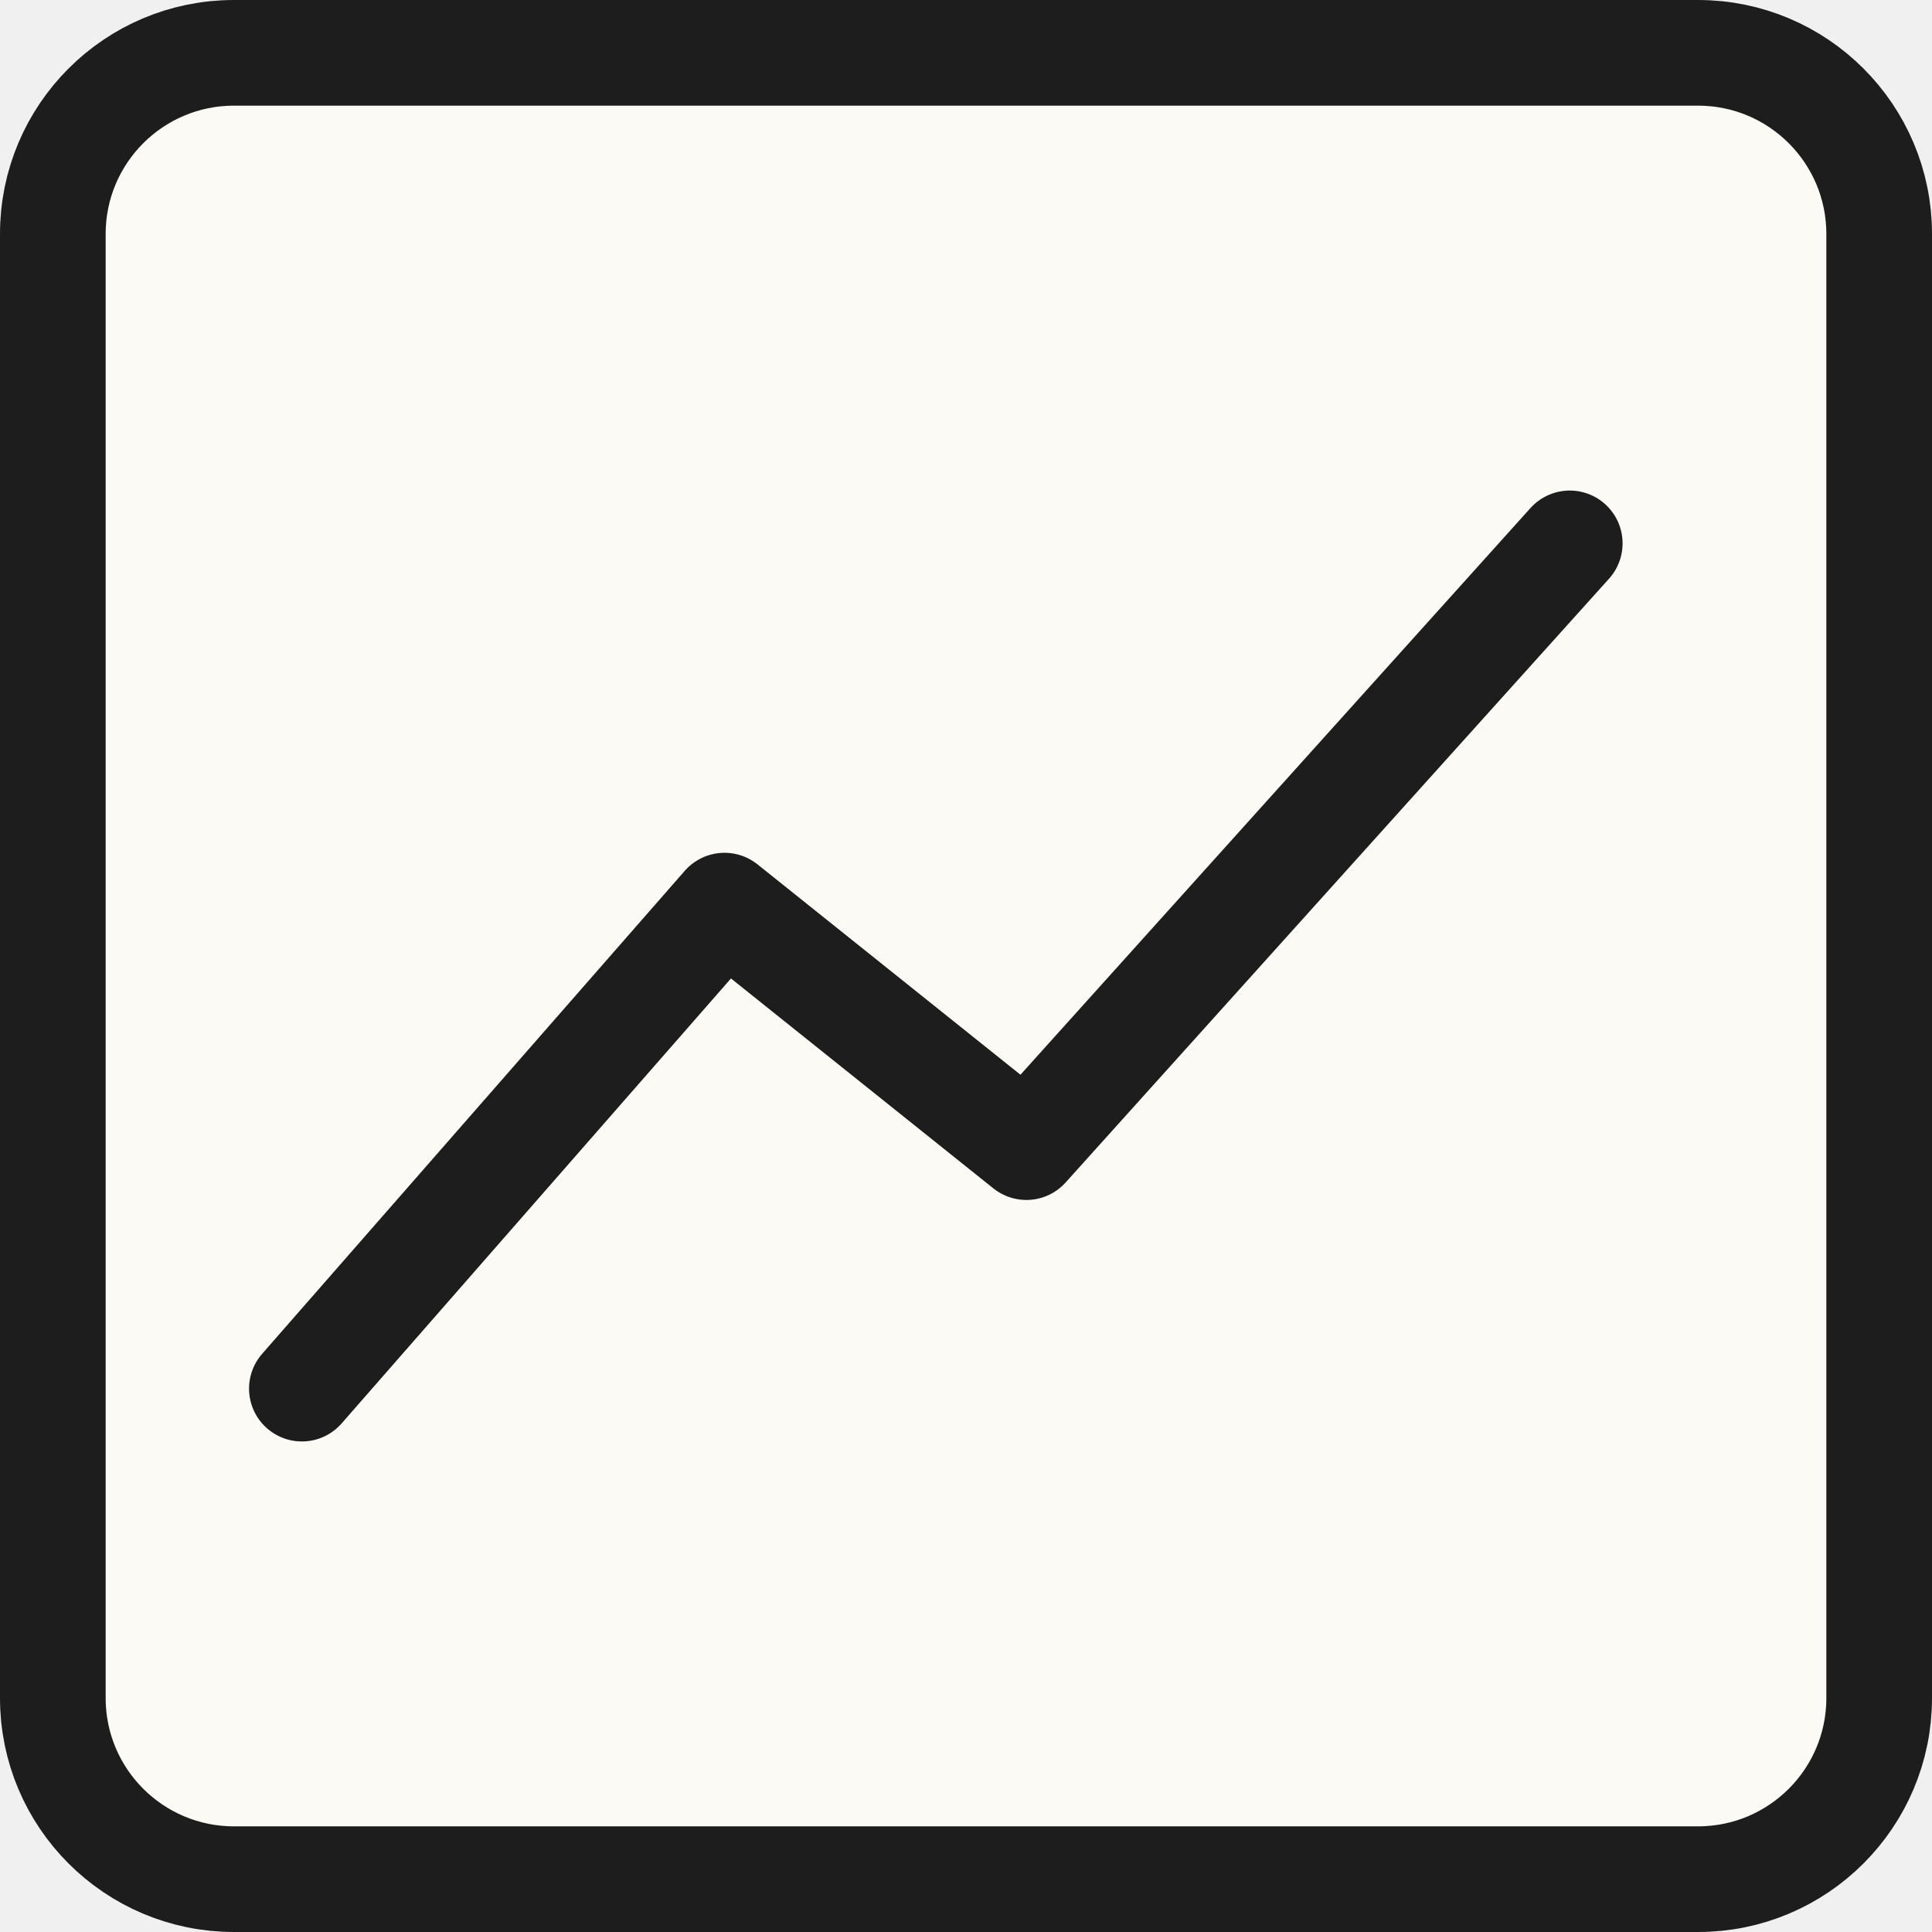
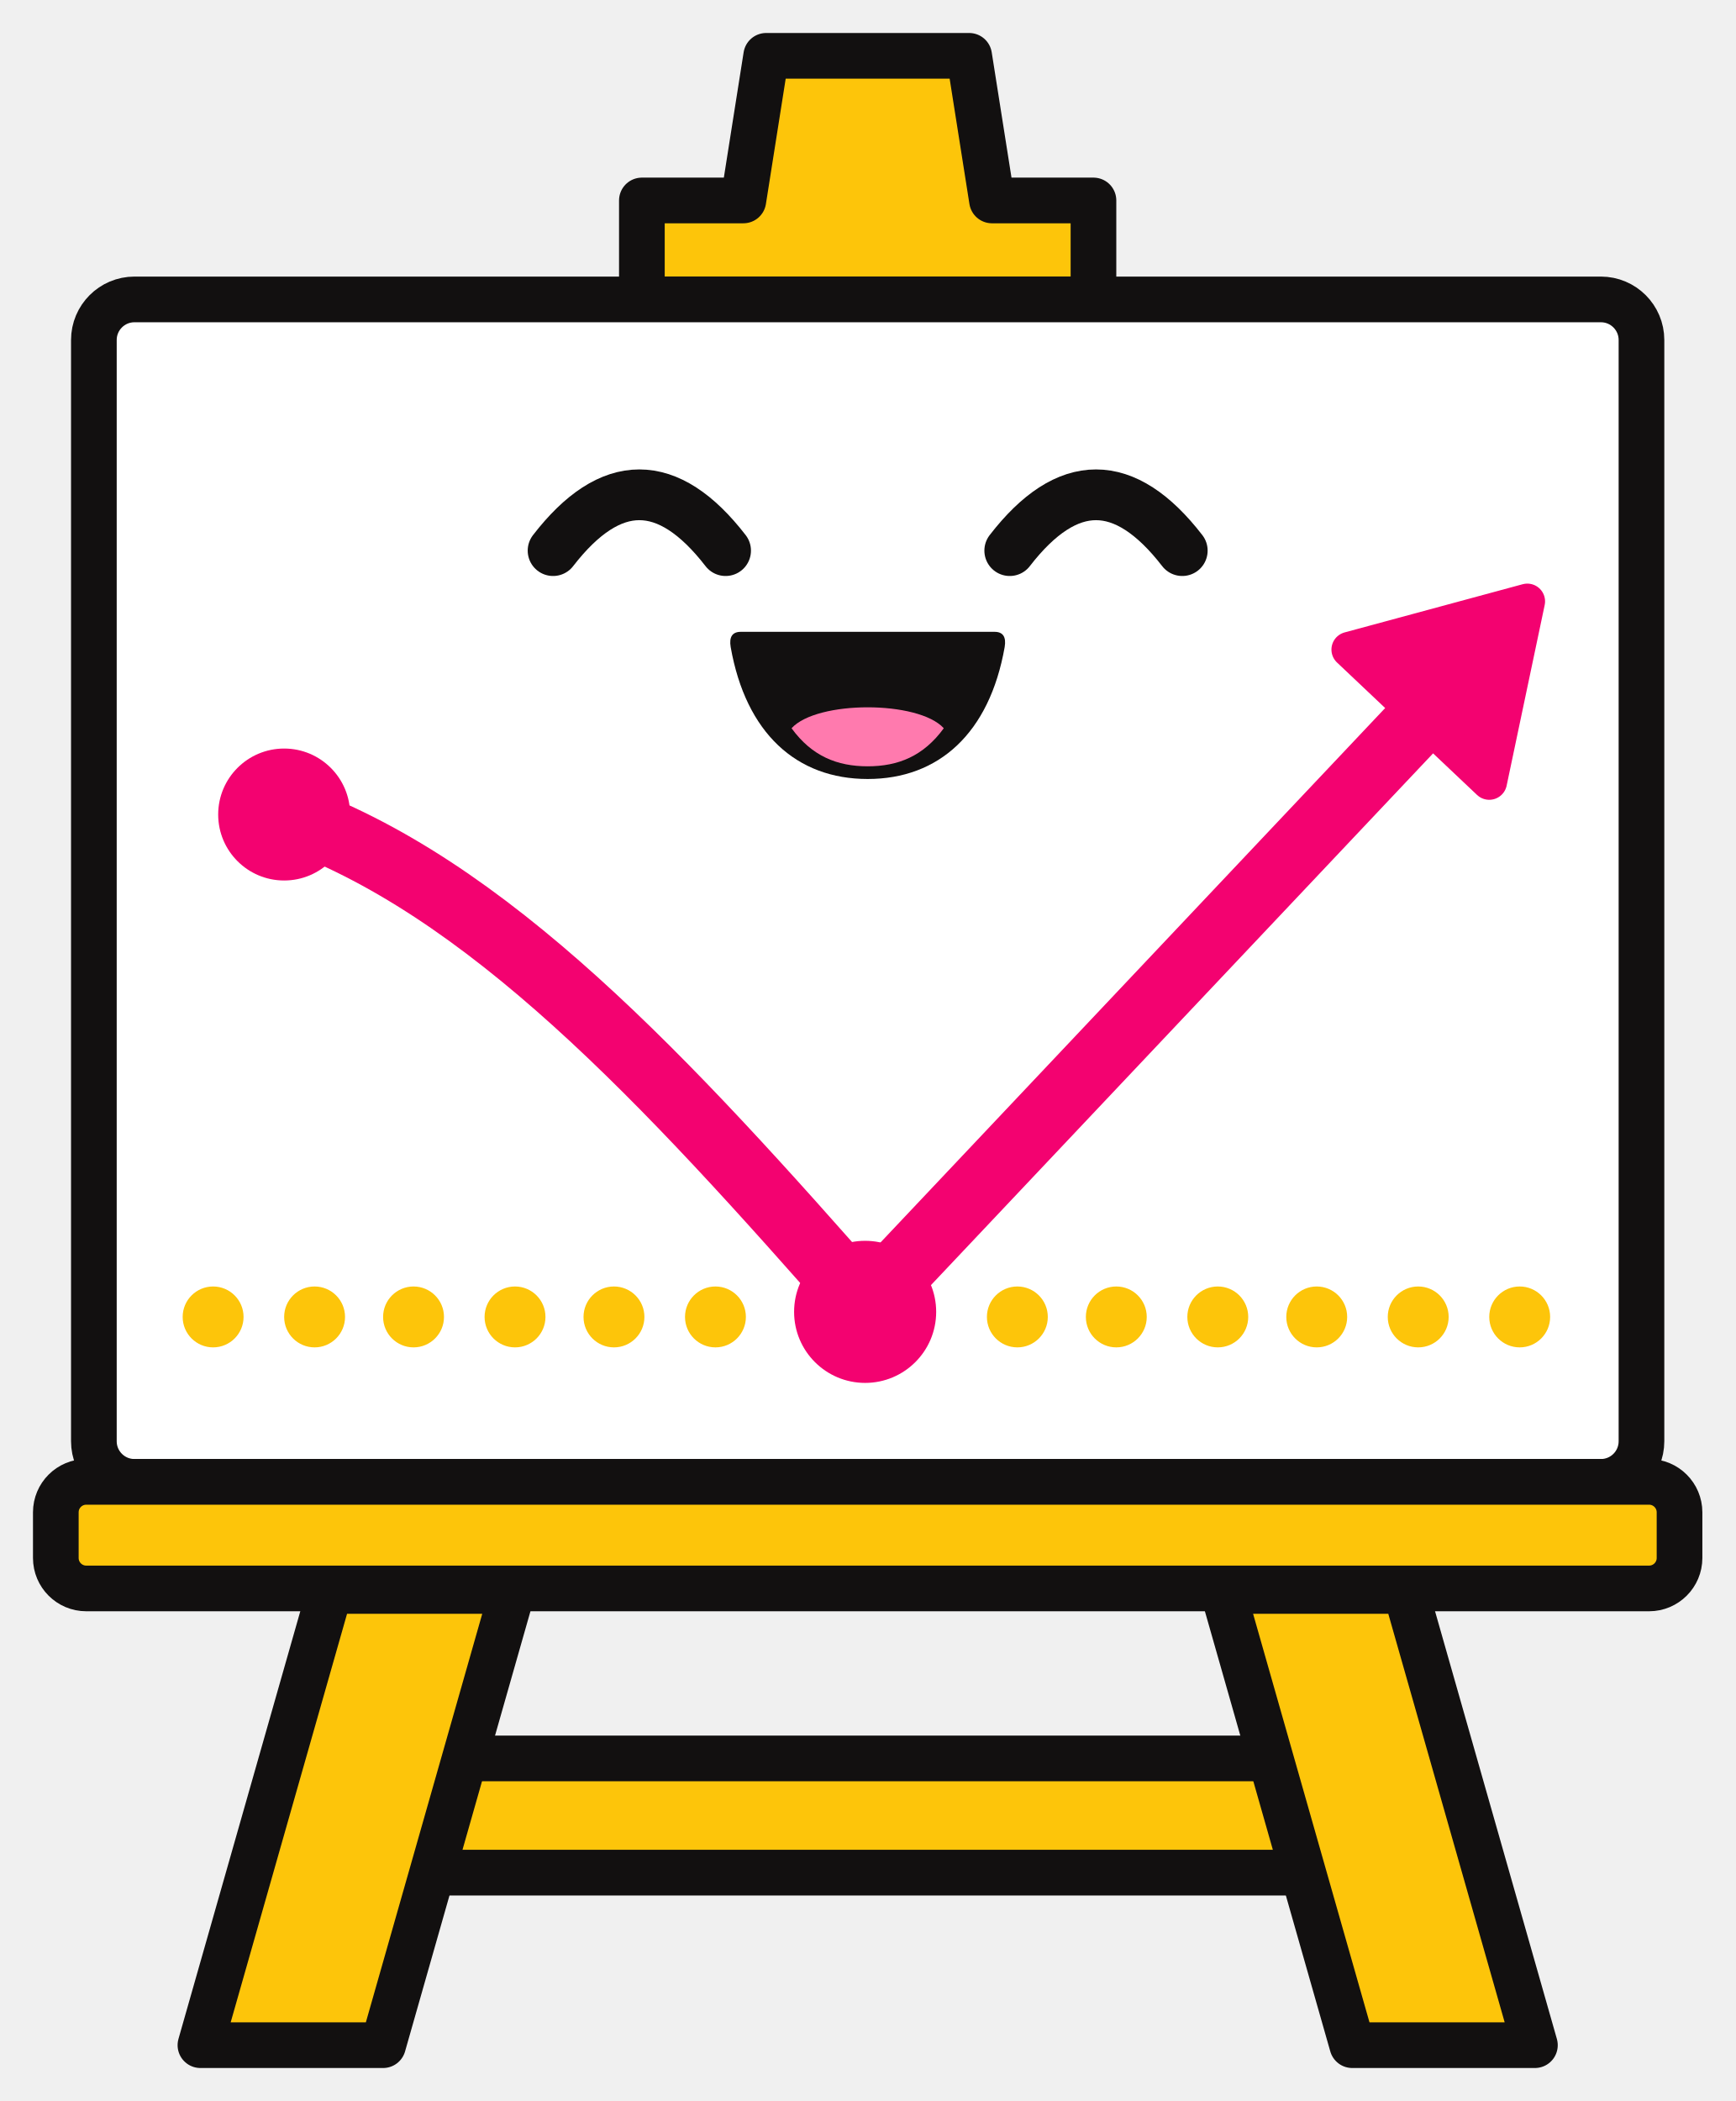
- <svg xmlns="http://www.w3.org/2000/svg" viewBox="0 0 32 32" width="32" height="32">
-   <rect x=".875" y=".875" width="30.25" height="30.25" rx="3" fill="#fbfaf5" stroke="#1c1d1c" stroke-width="1.75" />
-   <path d="M5 23 12 15 17 19 26 9" fill="none" stroke="#1c1d1c" stroke-width="1.75" stroke-linecap="round" stroke-linejoin="round" />
+ <svg xmlns="http://www.w3.org/2000/svg" viewBox="170 97 684 828">
+   <rect x="336" y="790" width="352" height="45" fill="#FDC50A" stroke="#121010" stroke-width="18" stroke-linejoin="round" stroke-linecap="round" />
+   <path d="M300 724H372L321 903H249Z" fill="#FDC50A" stroke="#121010" stroke-width="18" stroke-linejoin="round" stroke-linecap="round" />
+   <path d="M724 724H652L703 903H775Z" fill="#FDC50A" stroke="#121010" stroke-width="18" stroke-linejoin="round" stroke-linecap="round" />
+   <path d="M472 119H552L561 176H601V215H423V176H463Z" fill="#FDC50A" stroke="#121010" stroke-width="18" stroke-linejoin="round" stroke-linecap="round" />
+   <rect x="207" y="215" width="610" height="466" rx="16" fill="#FFFFFF" stroke="#121010" stroke-width="18" stroke-linejoin="round" stroke-linecap="round" />
+   <rect x="192" y="681" width="640" height="42" rx="12" fill="#FDC50A" stroke="#121010" stroke-width="18" stroke-linejoin="round" stroke-linecap="round" />
+   <path d="M388 314Q422 270 456 314M568 314Q602 270 636 314" fill="none" stroke="#121010" stroke-width="20" stroke-linecap="round" />
+   <path d="M462 346H562Q567 346 566 352C560 386 540 404 512 404C484 404 464 386 458 352Q457 346 462 346Z" fill="#121010" />
+   <path d="M482 384C492 373 532 373 542 384C534 395 524 399 512 399C500 399 490 395 482 384Z" fill="#FF7AAE" />
+   <g fill="#FDC50A">
+     <circle cx="254" cy="616" r="12" />
+     <circle cx="294" cy="616" r="12" />
+     <circle cx="333" cy="616" r="12" />
+     <circle cx="373" cy="616" r="12" />
+     <circle cx="412" cy="616" r="12" />
+     <circle cx="452" cy="616" r="12" />
+     <circle cx="571" cy="616" r="12" />
+     <circle cx="610" cy="616" r="12" />
+     <circle cx="650" cy="616" r="12" />
+     <circle cx="689" cy="616" r="12" />
+     <circle cx="729" cy="616" r="12" />
+     <circle cx="769" cy="616" r="12" />
+   </g>
+   <path d="M282 418C362 446 432 522 511 612L732 378" fill="none" stroke="#F30270" stroke-width="26" stroke-linecap="round" stroke-linejoin="round" />
+   <path d="M772.0 334.0L757.0 405.2L701.8 353.0Z" fill="#F30270" stroke="#F30270" stroke-width="14" stroke-linejoin="round" />
+   <circle cx="282" cy="418" r="26" fill="#F30270" />
+   <circle cx="511" cy="614" r="28" fill="#F30270" />
</svg>
